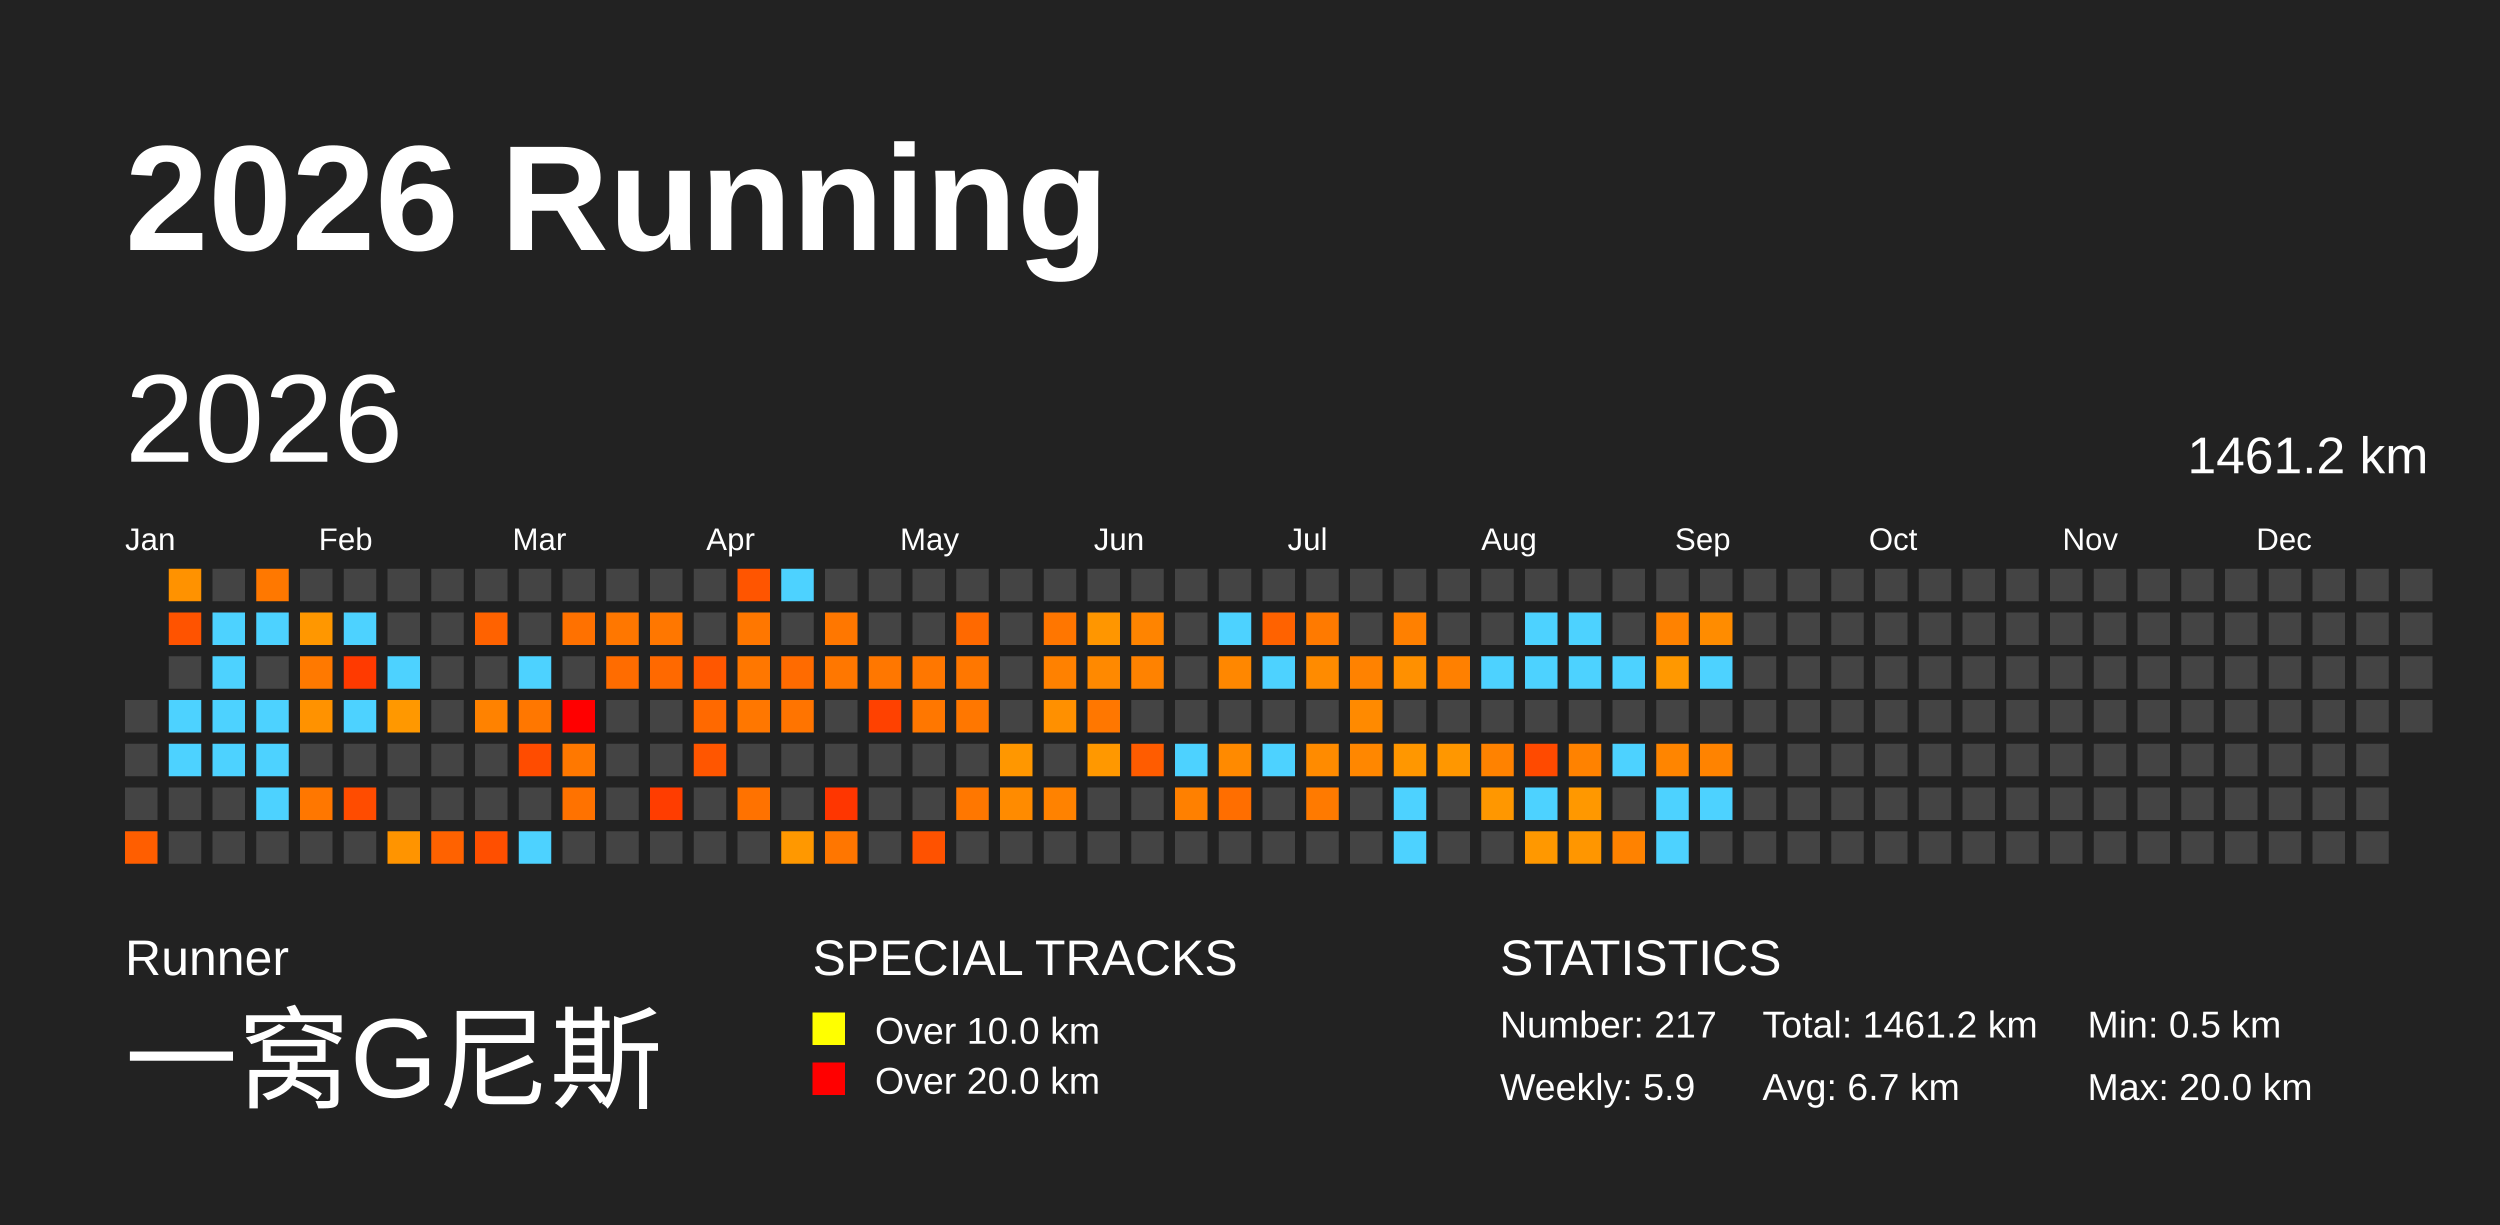
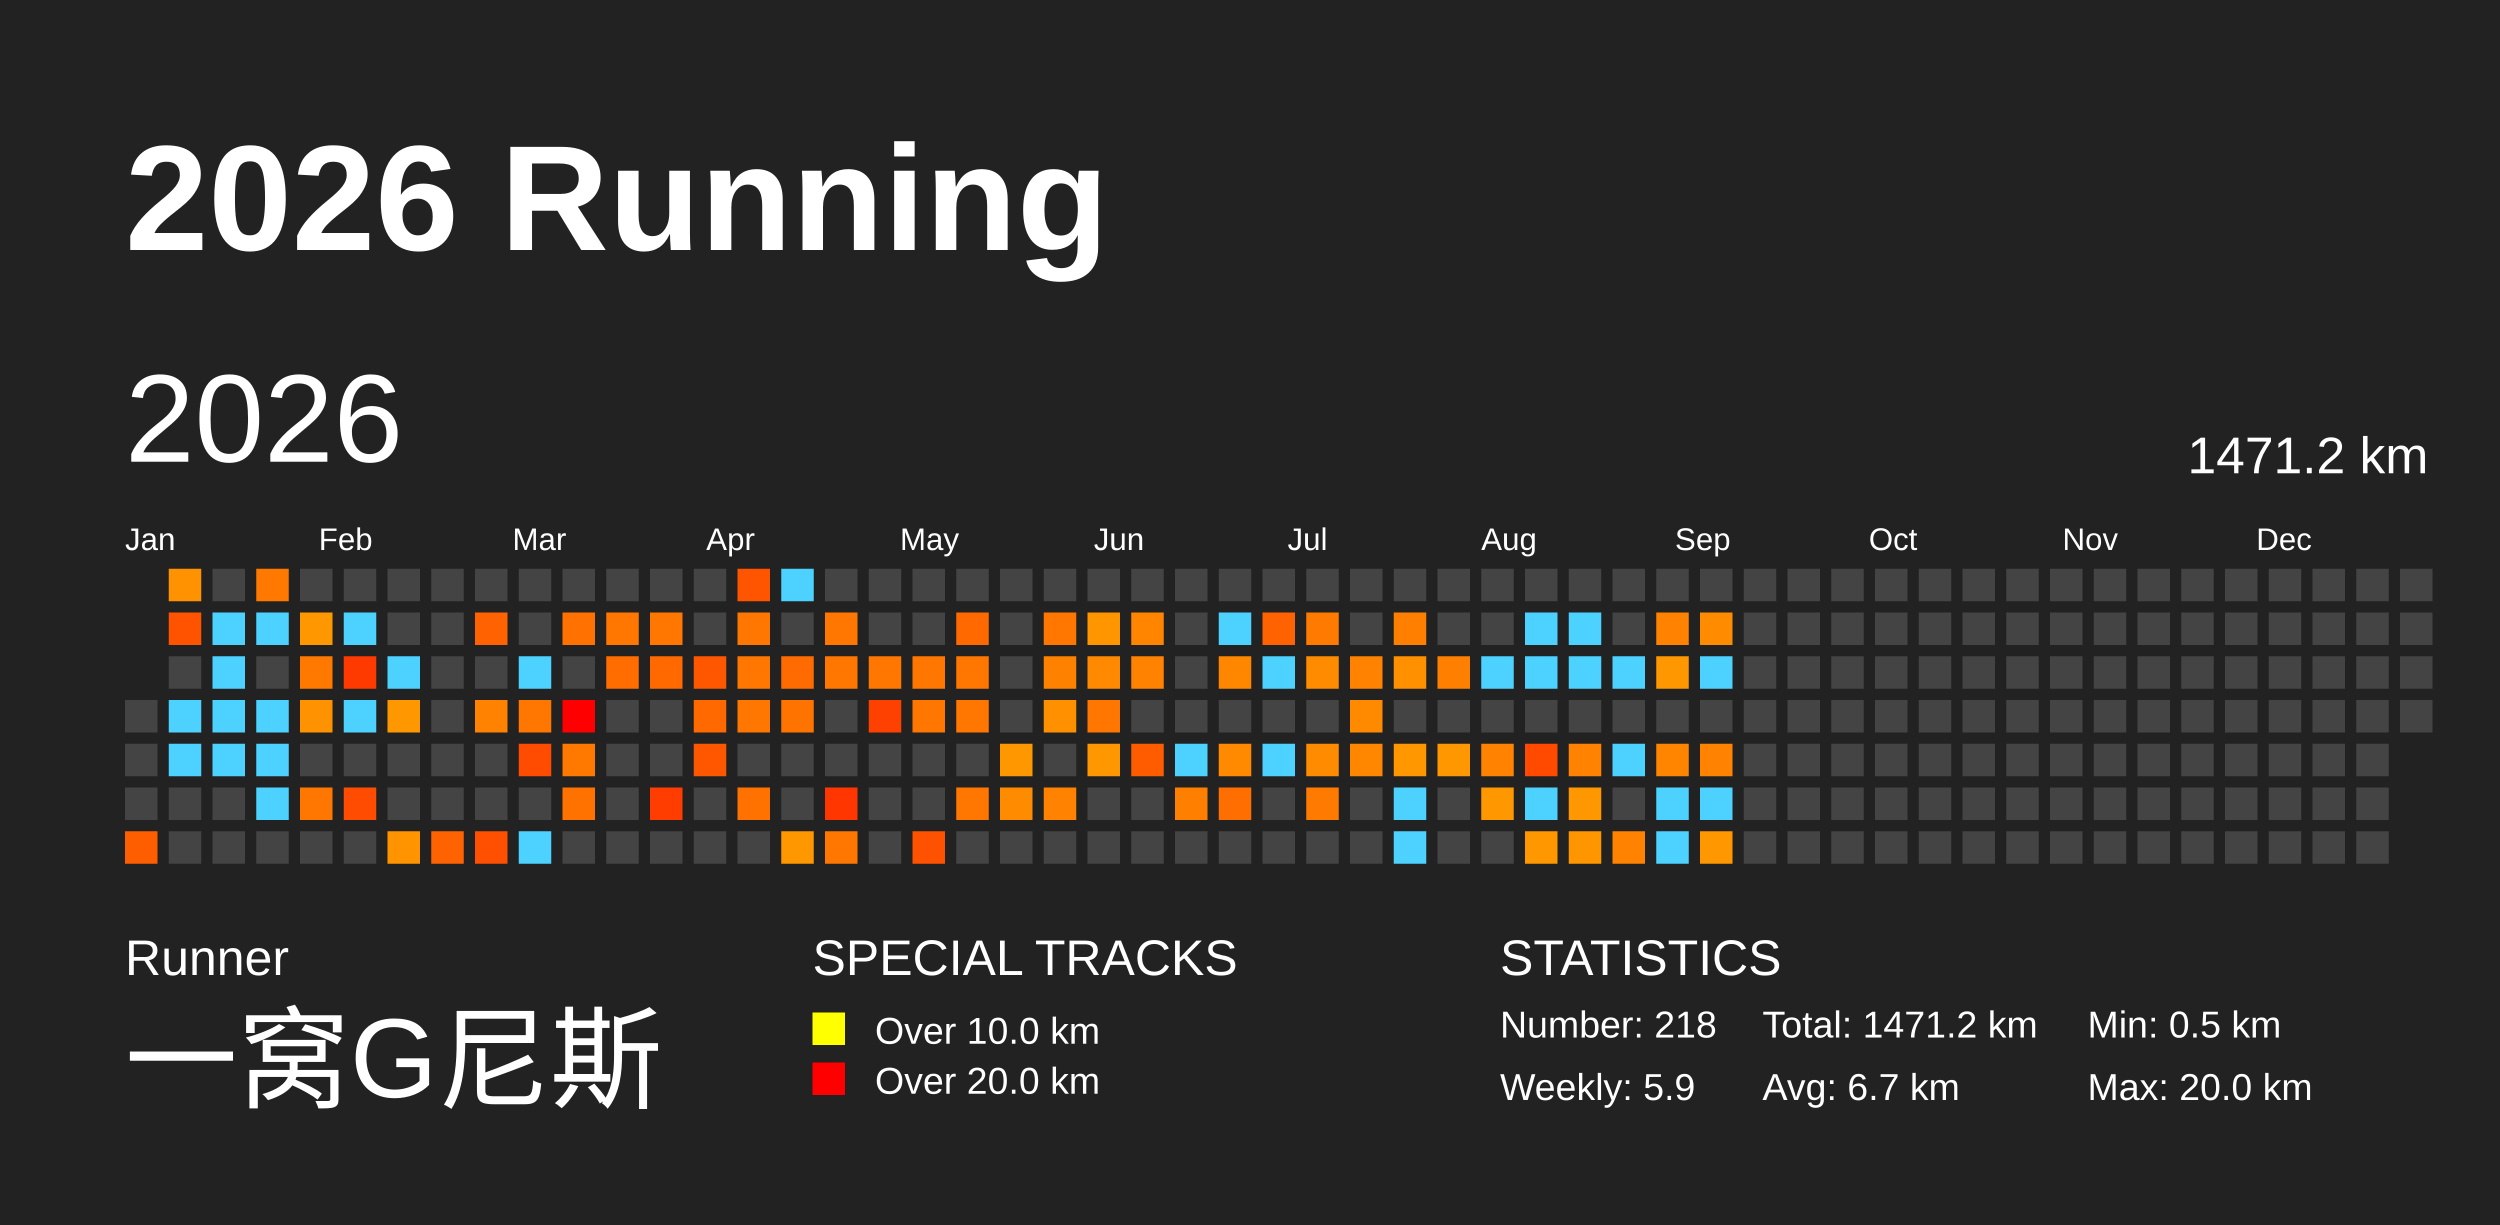
<svg xmlns="http://www.w3.org/2000/svg" baseProfile="full" height="98mm" version="1.1" viewBox="0,0,200,98" width="200mm">
  <defs />
  <rect fill="#222222" height="98" width="200" x="0" y="0" />
  <text fill="#FFFFFF" style="font-size:12px; font-family:Arial; font-weight:bold;" x="10" y="20">2026 Running</text>
  <text fill="#FFFFFF" style="font-size:4px; font-family:Arial" x="10" y="78">Runner</text>
  <text fill="#FFFFFF" style="font-size:9px; font-family:Arial" x="10" y="88">一窝G尼斯</text>
  <text fill="#FFFFFF" style="font-size:4px; font-family:Arial" x="65" y="78">SPECIAL TRACKS</text>
  <rect fill="yellow" height="2.6" width="2.6" x="65" y="81" />
  <text fill="#FFFFFF" style="font-size:3px; font-family:Arial" x="70" y="83.5">Over 10.0 km</text>
  <rect fill="red" height="2.6" width="2.6" x="65" y="85" />
  <text fill="#FFFFFF" style="font-size:3px; font-family:Arial" x="70" y="87.5">Over 20.0 km</text>
  <text fill="#FFFFFF" style="font-size:4px; font-family:Arial" x="120" y="78">STATISTICS</text>
-   <text fill="#FFFFFF" style="font-size:3px; font-family:Arial" x="120" y="83">Number: 217</text>
+   <text fill="#FFFFFF" style="font-size:3px; font-family:Arial" x="120" y="83">Number: 218</text>
  <text fill="#FFFFFF" style="font-size:3px; font-family:Arial" x="120" y="88">Weekly: 5.9</text>
-   <text fill="#FFFFFF" style="font-size:3px; font-family:Arial" x="141" y="83">Total: 1461.2 km</text>
+   <text fill="#FFFFFF" style="font-size:3px; font-family:Arial" x="141" y="83">Total: 1471.2 km</text>
  <text fill="#FFFFFF" style="font-size:3px; font-family:Arial" x="141" y="88">Avg: 6.7 km</text>
  <text fill="#FFFFFF" style="font-size:3px; font-family:Arial" x="167" y="83">Min: 0.5 km</text>
  <text fill="#FFFFFF" style="font-size:3px; font-family:Arial" x="167" y="88">Max: 20.0 km</text>
  <text dominant-baseline="hanging" fill="#FFFFFF" style="font-size:10.0px; font-family:Arial;" x="10" y="30">2026</text>
-   <text dominant-baseline="hanging" fill="#FFFFFF" style="font-size:4.125px; font-family:Arial;" x="175" y="35">1461.2 km</text>
+   <text dominant-baseline="hanging" fill="#FFFFFF" style="font-size:4.125px; font-family:Arial;" x="175" y="35">1471.2 km</text>
  <text fill="#FFFFFF" style="font-size:2.5px; font-family:Arial" x="10.0" y="44">Jan</text>
  <text fill="#FFFFFF" style="font-size:2.5px; font-family:Arial" x="25.5" y="44">Feb</text>
  <text fill="#FFFFFF" style="font-size:2.5px; font-family:Arial" x="41.0" y="44">Mar</text>
  <text fill="#FFFFFF" style="font-size:2.5px; font-family:Arial" x="56.5" y="44">Apr</text>
  <text fill="#FFFFFF" style="font-size:2.5px; font-family:Arial" x="72.0" y="44">May</text>
  <text fill="#FFFFFF" style="font-size:2.5px; font-family:Arial" x="87.5" y="44">Jun</text>
  <text fill="#FFFFFF" style="font-size:2.5px; font-family:Arial" x="103.0" y="44">Jul</text>
  <text fill="#FFFFFF" style="font-size:2.5px; font-family:Arial" x="118.5" y="44">Aug</text>
  <text fill="#FFFFFF" style="font-size:2.5px; font-family:Arial" x="134.0" y="44">Sep</text>
  <text fill="#FFFFFF" style="font-size:2.5px; font-family:Arial" x="149.5" y="44">Oct</text>
  <text fill="#FFFFFF" style="font-size:2.5px; font-family:Arial" x="165.0" y="44">Nov</text>
  <text fill="#FFFFFF" style="font-size:2.5px; font-family:Arial" x="180.5" y="44">Dec</text>
  <rect fill="#444444" height="2.6" width="2.6" x="10.0" y="56.0" />
  <rect fill="#444444" height="2.6" width="2.6" x="10.0" y="59.5" />
  <rect fill="#444444" height="2.6" width="2.6" x="10.0" y="63.0" />
  <rect fill="#ff5e00" height="2.6" width="2.6" x="10.0" y="66.5" />
  <rect fill="#ff9200" height="2.6" width="2.6" x="13.5" y="45.5" />
  <rect fill="#ff5300" height="2.6" width="2.6" x="13.5" y="49.0" />
  <rect fill="#444444" height="2.6" width="2.6" x="13.5" y="52.5" />
  <rect fill="#4dd2ff" height="2.6" width="2.6" x="13.5" y="56.0" />
  <rect fill="#4dd2ff" height="2.6" width="2.6" x="13.5" y="59.5" />
  <rect fill="#444444" height="2.6" width="2.6" x="13.5" y="63.0" />
  <rect fill="#444444" height="2.6" width="2.6" x="13.5" y="66.5" />
  <rect fill="#444444" height="2.6" width="2.6" x="17.0" y="45.5" />
  <rect fill="#4dd2ff" height="2.6" width="2.6" x="17.0" y="49.0" />
  <rect fill="#4dd2ff" height="2.6" width="2.6" x="17.0" y="52.5" />
  <rect fill="#4dd2ff" height="2.6" width="2.6" x="17.0" y="56.0" />
  <rect fill="#4dd2ff" height="2.6" width="2.6" x="17.0" y="59.5" />
  <rect fill="#444444" height="2.6" width="2.6" x="17.0" y="63.0" />
  <rect fill="#444444" height="2.6" width="2.6" x="17.0" y="66.5" />
  <rect fill="#ff7800" height="2.6" width="2.6" x="20.5" y="45.5" />
  <rect fill="#4dd2ff" height="2.6" width="2.6" x="20.5" y="49.0" />
  <rect fill="#444444" height="2.6" width="2.6" x="20.5" y="52.5" />
  <rect fill="#4dd2ff" height="2.6" width="2.6" x="20.5" y="56.0" />
  <rect fill="#4dd2ff" height="2.6" width="2.6" x="20.5" y="59.5" />
  <rect fill="#4dd2ff" height="2.6" width="2.6" x="20.5" y="63.0" />
  <rect fill="#444444" height="2.6" width="2.6" x="20.5" y="66.5" />
  <rect fill="#444444" height="2.6" width="2.6" x="24.0" y="45.5" />
  <rect fill="#ff9700" height="2.6" width="2.6" x="24.0" y="49.0" />
  <rect fill="#ff7900" height="2.6" width="2.6" x="24.0" y="52.5" />
  <rect fill="#ff9200" height="2.6" width="2.6" x="24.0" y="56.0" />
  <rect fill="#444444" height="2.6" width="2.6" x="24.0" y="59.5" />
  <rect fill="#ff7700" height="2.6" width="2.6" x="24.0" y="63.0" />
  <rect fill="#444444" height="2.6" width="2.6" x="24.0" y="66.5" />
  <rect fill="#444444" height="2.6" width="2.6" x="27.5" y="45.5" />
  <rect fill="#4dd2ff" height="2.6" width="2.6" x="27.5" y="49.0" />
  <rect fill="#ff3a00" height="2.6" width="2.6" x="27.5" y="52.5" />
  <rect fill="#4dd2ff" height="2.6" width="2.6" x="27.5" y="56.0" />
  <rect fill="#444444" height="2.6" width="2.6" x="27.5" y="59.5" />
  <rect fill="#ff4c00" height="2.6" width="2.6" x="27.5" y="63.0" />
  <rect fill="#444444" height="2.6" width="2.6" x="27.5" y="66.5" />
  <rect fill="#444444" height="2.6" width="2.6" x="31.0" y="45.5" />
  <rect fill="#444444" height="2.6" width="2.6" x="31.0" y="49.0" />
  <rect fill="#4dd2ff" height="2.6" width="2.6" x="31.0" y="52.5" />
  <rect fill="#ff9800" height="2.6" width="2.6" x="31.0" y="56.0" />
  <rect fill="#444444" height="2.6" width="2.6" x="31.0" y="59.5" />
  <rect fill="#444444" height="2.6" width="2.6" x="31.0" y="63.0" />
  <rect fill="#ff9400" height="2.6" width="2.6" x="31.0" y="66.5" />
  <rect fill="#444444" height="2.6" width="2.6" x="34.5" y="45.5" />
  <rect fill="#444444" height="2.6" width="2.6" x="34.5" y="49.0" />
  <rect fill="#444444" height="2.6" width="2.6" x="34.5" y="52.5" />
  <rect fill="#444444" height="2.6" width="2.6" x="34.5" y="56.0" />
  <rect fill="#444444" height="2.6" width="2.6" x="34.5" y="59.5" />
  <rect fill="#444444" height="2.6" width="2.6" x="34.5" y="63.0" />
  <rect fill="#ff6200" height="2.6" width="2.6" x="34.5" y="66.5" />
  <rect fill="#444444" height="2.6" width="2.6" x="38.0" y="45.5" />
  <rect fill="#ff6200" height="2.6" width="2.6" x="38.0" y="49.0" />
  <rect fill="#444444" height="2.6" width="2.6" x="38.0" y="52.5" />
  <rect fill="#ff8200" height="2.6" width="2.6" x="38.0" y="56.0" />
  <rect fill="#444444" height="2.6" width="2.6" x="38.0" y="59.5" />
  <rect fill="#444444" height="2.6" width="2.6" x="38.0" y="63.0" />
  <rect fill="#ff4f00" height="2.6" width="2.6" x="38.0" y="66.5" />
  <rect fill="#444444" height="2.6" width="2.6" x="41.5" y="45.5" />
  <rect fill="#444444" height="2.6" width="2.6" x="41.5" y="49.0" />
  <rect fill="#4dd2ff" height="2.6" width="2.6" x="41.5" y="52.5" />
  <rect fill="#ff7700" height="2.6" width="2.6" x="41.5" y="56.0" />
  <rect fill="#ff4c00" height="2.6" width="2.6" x="41.5" y="59.5" />
  <rect fill="#444444" height="2.6" width="2.6" x="41.5" y="63.0" />
  <rect fill="#4dd2ff" height="2.6" width="2.6" x="41.5" y="66.5" />
  <rect fill="#444444" height="2.6" width="2.6" x="45.0" y="45.5" />
  <rect fill="#ff7100" height="2.6" width="2.6" x="45.0" y="49.0" />
  <rect fill="#444444" height="2.6" width="2.6" x="45.0" y="52.5" />
  <rect fill="red" height="2.6" width="2.6" x="45.0" y="56.0" />
  <rect fill="#ff7800" height="2.6" width="2.6" x="45.0" y="59.5" />
  <rect fill="#ff7200" height="2.6" width="2.6" x="45.0" y="63.0" />
  <rect fill="#444444" height="2.6" width="2.6" x="45.0" y="66.5" />
  <rect fill="#444444" height="2.6" width="2.6" x="48.5" y="45.5" />
  <rect fill="#ff7700" height="2.6" width="2.6" x="48.5" y="49.0" />
  <rect fill="#ff6c00" height="2.6" width="2.6" x="48.5" y="52.5" />
  <rect fill="#444444" height="2.6" width="2.6" x="48.5" y="56.0" />
  <rect fill="#444444" height="2.6" width="2.6" x="48.5" y="59.5" />
  <rect fill="#444444" height="2.6" width="2.6" x="48.5" y="63.0" />
  <rect fill="#444444" height="2.6" width="2.6" x="48.5" y="66.5" />
  <rect fill="#444444" height="2.6" width="2.6" x="52.0" y="45.5" />
  <rect fill="#ff7700" height="2.6" width="2.6" x="52.0" y="49.0" />
  <rect fill="#ff6900" height="2.6" width="2.6" x="52.0" y="52.5" />
  <rect fill="#444444" height="2.6" width="2.6" x="52.0" y="56.0" />
  <rect fill="#444444" height="2.6" width="2.6" x="52.0" y="59.5" />
  <rect fill="#ff3d00" height="2.6" width="2.6" x="52.0" y="63.0" />
  <rect fill="#444444" height="2.6" width="2.6" x="52.0" y="66.5" />
  <rect fill="#444444" height="2.6" width="2.6" x="55.5" y="45.5" />
  <rect fill="#444444" height="2.6" width="2.6" x="55.5" y="49.0" />
  <rect fill="#ff5700" height="2.6" width="2.6" x="55.5" y="52.5" />
  <rect fill="#ff6900" height="2.6" width="2.6" x="55.5" y="56.0" />
  <rect fill="#ff5600" height="2.6" width="2.6" x="55.5" y="59.5" />
  <rect fill="#444444" height="2.6" width="2.6" x="55.5" y="63.0" />
  <rect fill="#444444" height="2.6" width="2.6" x="55.5" y="66.5" />
  <rect fill="#ff5500" height="2.6" width="2.6" x="59.0" y="45.5" />
  <rect fill="#ff7700" height="2.6" width="2.6" x="59.0" y="49.0" />
  <rect fill="#ff7700" height="2.6" width="2.6" x="59.0" y="52.5" />
  <rect fill="#ff7700" height="2.6" width="2.6" x="59.0" y="56.0" />
  <rect fill="#444444" height="2.6" width="2.6" x="59.0" y="59.5" />
  <rect fill="#ff7200" height="2.6" width="2.6" x="59.0" y="63.0" />
  <rect fill="#444444" height="2.6" width="2.6" x="59.0" y="66.5" />
  <rect fill="#4dd2ff" height="2.6" width="2.6" x="62.5" y="45.5" />
  <rect fill="#444444" height="2.6" width="2.6" x="62.5" y="49.0" />
  <rect fill="#ff6b00" height="2.6" width="2.6" x="62.5" y="52.5" />
  <rect fill="#ff7400" height="2.6" width="2.6" x="62.5" y="56.0" />
  <rect fill="#444444" height="2.6" width="2.6" x="62.5" y="59.5" />
  <rect fill="#444444" height="2.6" width="2.6" x="62.5" y="63.0" />
  <rect fill="#ff9800" height="2.6" width="2.6" x="62.5" y="66.5" />
  <rect fill="#444444" height="2.6" width="2.6" x="66.0" y="45.5" />
  <rect fill="#ff7700" height="2.6" width="2.6" x="66.0" y="49.0" />
  <rect fill="#ff7700" height="2.6" width="2.6" x="66.0" y="52.5" />
  <rect fill="#444444" height="2.6" width="2.6" x="66.0" y="56.0" />
  <rect fill="#444444" height="2.6" width="2.6" x="66.0" y="59.5" />
  <rect fill="#ff3600" height="2.6" width="2.6" x="66.0" y="63.0" />
  <rect fill="#ff7600" height="2.6" width="2.6" x="66.0" y="66.5" />
  <rect fill="#444444" height="2.6" width="2.6" x="69.5" y="45.5" />
  <rect fill="#444444" height="2.6" width="2.6" x="69.5" y="49.0" />
  <rect fill="#ff7700" height="2.6" width="2.6" x="69.5" y="52.5" />
  <rect fill="#ff4100" height="2.6" width="2.6" x="69.5" y="56.0" />
  <rect fill="#444444" height="2.6" width="2.6" x="69.5" y="59.5" />
  <rect fill="#444444" height="2.6" width="2.6" x="69.5" y="63.0" />
  <rect fill="#444444" height="2.6" width="2.6" x="69.5" y="66.5" />
  <rect fill="#444444" height="2.6" width="2.6" x="73.0" y="45.5" />
  <rect fill="#444444" height="2.6" width="2.6" x="73.0" y="49.0" />
  <rect fill="#ff7700" height="2.6" width="2.6" x="73.0" y="52.5" />
  <rect fill="#ff7700" height="2.6" width="2.6" x="73.0" y="56.0" />
  <rect fill="#444444" height="2.6" width="2.6" x="73.0" y="59.5" />
  <rect fill="#444444" height="2.6" width="2.6" x="73.0" y="63.0" />
  <rect fill="#ff5200" height="2.6" width="2.6" x="73.0" y="66.5" />
  <rect fill="#444444" height="2.6" width="2.6" x="76.5" y="45.5" />
  <rect fill="#ff6900" height="2.6" width="2.6" x="76.5" y="49.0" />
  <rect fill="#ff7700" height="2.6" width="2.6" x="76.5" y="52.5" />
  <rect fill="#ff7700" height="2.6" width="2.6" x="76.5" y="56.0" />
  <rect fill="#444444" height="2.6" width="2.6" x="76.5" y="59.5" />
  <rect fill="#ff7700" height="2.6" width="2.6" x="76.5" y="63.0" />
  <rect fill="#444444" height="2.6" width="2.6" x="76.5" y="66.5" />
  <rect fill="#444444" height="2.6" width="2.6" x="80.0" y="45.5" />
  <rect fill="#444444" height="2.6" width="2.6" x="80.0" y="49.0" />
  <rect fill="#444444" height="2.6" width="2.6" x="80.0" y="52.5" />
  <rect fill="#444444" height="2.6" width="2.6" x="80.0" y="56.0" />
  <rect fill="#ff9700" height="2.6" width="2.6" x="80.0" y="59.5" />
  <rect fill="#ff8b00" height="2.6" width="2.6" x="80.0" y="63.0" />
  <rect fill="#444444" height="2.6" width="2.6" x="80.0" y="66.5" />
  <rect fill="#444444" height="2.6" width="2.6" x="83.5" y="45.5" />
  <rect fill="#ff7600" height="2.6" width="2.6" x="83.5" y="49.0" />
  <rect fill="#ff8100" height="2.6" width="2.6" x="83.5" y="52.5" />
  <rect fill="#ff9000" height="2.6" width="2.6" x="83.5" y="56.0" />
  <rect fill="#444444" height="2.6" width="2.6" x="83.5" y="59.5" />
  <rect fill="#ff8200" height="2.6" width="2.6" x="83.5" y="63.0" />
  <rect fill="#444444" height="2.6" width="2.6" x="83.5" y="66.5" />
  <rect fill="#444444" height="2.6" width="2.6" x="87.0" y="45.5" />
  <rect fill="#ff9600" height="2.6" width="2.6" x="87.0" y="49.0" />
  <rect fill="#ff8900" height="2.6" width="2.6" x="87.0" y="52.5" />
  <rect fill="#ff7700" height="2.6" width="2.6" x="87.0" y="56.0" />
  <rect fill="#ff9800" height="2.6" width="2.6" x="87.0" y="59.5" />
  <rect fill="#444444" height="2.6" width="2.6" x="87.0" y="63.0" />
  <rect fill="#444444" height="2.6" width="2.6" x="87.0" y="66.5" />
  <rect fill="#444444" height="2.6" width="2.6" x="90.5" y="45.5" />
  <rect fill="#ff8400" height="2.6" width="2.6" x="90.5" y="49.0" />
  <rect fill="#ff8200" height="2.6" width="2.6" x="90.5" y="52.5" />
  <rect fill="#444444" height="2.6" width="2.6" x="90.5" y="56.0" />
  <rect fill="#ff5c00" height="2.6" width="2.6" x="90.5" y="59.5" />
  <rect fill="#444444" height="2.6" width="2.6" x="90.5" y="63.0" />
  <rect fill="#444444" height="2.6" width="2.6" x="90.5" y="66.5" />
  <rect fill="#444444" height="2.6" width="2.6" x="94.0" y="45.5" />
  <rect fill="#444444" height="2.6" width="2.6" x="94.0" y="49.0" />
  <rect fill="#444444" height="2.6" width="2.6" x="94.0" y="52.5" />
  <rect fill="#444444" height="2.6" width="2.6" x="94.0" y="56.0" />
  <rect fill="#4dd2ff" height="2.6" width="2.6" x="94.0" y="59.5" />
  <rect fill="#ff8000" height="2.6" width="2.6" x="94.0" y="63.0" />
  <rect fill="#444444" height="2.6" width="2.6" x="94.0" y="66.5" />
  <rect fill="#444444" height="2.6" width="2.6" x="97.5" y="45.5" />
  <rect fill="#4dd2ff" height="2.6" width="2.6" x="97.5" y="49.0" />
  <rect fill="#ff8700" height="2.6" width="2.6" x="97.5" y="52.5" />
  <rect fill="#444444" height="2.6" width="2.6" x="97.5" y="56.0" />
  <rect fill="#ff8a00" height="2.6" width="2.6" x="97.5" y="59.5" />
  <rect fill="#ff6e00" height="2.6" width="2.6" x="97.5" y="63.0" />
  <rect fill="#444444" height="2.6" width="2.6" x="97.5" y="66.5" />
  <rect fill="#444444" height="2.6" width="2.6" x="101.0" y="45.5" />
  <rect fill="#ff6200" height="2.6" width="2.6" x="101.0" y="49.0" />
  <rect fill="#4dd2ff" height="2.6" width="2.6" x="101.0" y="52.5" />
  <rect fill="#444444" height="2.6" width="2.6" x="101.0" y="56.0" />
  <rect fill="#4dd2ff" height="2.6" width="2.6" x="101.0" y="59.5" />
  <rect fill="#444444" height="2.6" width="2.6" x="101.0" y="63.0" />
  <rect fill="#444444" height="2.6" width="2.6" x="101.0" y="66.5" />
  <rect fill="#444444" height="2.6" width="2.6" x="104.5" y="45.5" />
  <rect fill="#ff7a00" height="2.6" width="2.6" x="104.5" y="49.0" />
  <rect fill="#ff8b00" height="2.6" width="2.6" x="104.5" y="52.5" />
  <rect fill="#444444" height="2.6" width="2.6" x="104.5" y="56.0" />
  <rect fill="#ff8b00" height="2.6" width="2.6" x="104.5" y="59.5" />
  <rect fill="#ff7a00" height="2.6" width="2.6" x="104.5" y="63.0" />
  <rect fill="#444444" height="2.6" width="2.6" x="104.5" y="66.5" />
  <rect fill="#444444" height="2.6" width="2.6" x="108.0" y="45.5" />
  <rect fill="#444444" height="2.6" width="2.6" x="108.0" y="49.0" />
  <rect fill="#ff8200" height="2.6" width="2.6" x="108.0" y="52.5" />
  <rect fill="#ff8a00" height="2.6" width="2.6" x="108.0" y="56.0" />
  <rect fill="#ff8700" height="2.6" width="2.6" x="108.0" y="59.5" />
  <rect fill="#444444" height="2.6" width="2.6" x="108.0" y="63.0" />
  <rect fill="#444444" height="2.6" width="2.6" x="108.0" y="66.5" />
  <rect fill="#444444" height="2.6" width="2.6" x="111.5" y="45.5" />
  <rect fill="#ff8000" height="2.6" width="2.6" x="111.5" y="49.0" />
  <rect fill="#ff9000" height="2.6" width="2.6" x="111.5" y="52.5" />
  <rect fill="#444444" height="2.6" width="2.6" x="111.5" y="56.0" />
  <rect fill="#ff9700" height="2.6" width="2.6" x="111.5" y="59.5" />
  <rect fill="#4dd2ff" height="2.6" width="2.6" x="111.5" y="63.0" />
  <rect fill="#4dd2ff" height="2.6" width="2.6" x="111.5" y="66.5" />
  <rect fill="#444444" height="2.6" width="2.6" x="115.0" y="45.5" />
  <rect fill="#444444" height="2.6" width="2.6" x="115.0" y="49.0" />
  <rect fill="#ff8000" height="2.6" width="2.6" x="115.0" y="52.5" />
  <rect fill="#444444" height="2.6" width="2.6" x="115.0" y="56.0" />
  <rect fill="#ff9700" height="2.6" width="2.6" x="115.0" y="59.5" />
  <rect fill="#444444" height="2.6" width="2.6" x="115.0" y="63.0" />
  <rect fill="#444444" height="2.6" width="2.6" x="115.0" y="66.5" />
  <rect fill="#444444" height="2.6" width="2.6" x="118.5" y="45.5" />
  <rect fill="#444444" height="2.6" width="2.6" x="118.5" y="49.0" />
  <rect fill="#4dd2ff" height="2.6" width="2.6" x="118.5" y="52.5" />
  <rect fill="#444444" height="2.6" width="2.6" x="118.5" y="56.0" />
  <rect fill="#ff8200" height="2.6" width="2.6" x="118.5" y="59.5" />
  <rect fill="#ff9700" height="2.6" width="2.6" x="118.5" y="63.0" />
  <rect fill="#444444" height="2.6" width="2.6" x="118.5" y="66.5" />
  <rect fill="#444444" height="2.6" width="2.6" x="122.0" y="45.5" />
  <rect fill="#4dd2ff" height="2.6" width="2.6" x="122.0" y="49.0" />
  <rect fill="#4dd2ff" height="2.6" width="2.6" x="122.0" y="52.5" />
  <rect fill="#444444" height="2.6" width="2.6" x="122.0" y="56.0" />
  <rect fill="#ff4a00" height="2.6" width="2.6" x="122.0" y="59.5" />
  <rect fill="#4dd2ff" height="2.6" width="2.6" x="122.0" y="63.0" />
  <rect fill="#ff9800" height="2.6" width="2.6" x="122.0" y="66.5" />
  <rect fill="#444444" height="2.6" width="2.6" x="125.5" y="45.5" />
  <rect fill="#4dd2ff" height="2.6" width="2.6" x="125.5" y="49.0" />
  <rect fill="#4dd2ff" height="2.6" width="2.6" x="125.5" y="52.5" />
  <rect fill="#444444" height="2.6" width="2.6" x="125.5" y="56.0" />
  <rect fill="#ff8200" height="2.6" width="2.6" x="125.5" y="59.5" />
  <rect fill="#ff9800" height="2.6" width="2.6" x="125.5" y="63.0" />
  <rect fill="#ff9600" height="2.6" width="2.6" x="125.5" y="66.5" />
  <rect fill="#444444" height="2.6" width="2.6" x="129.0" y="45.5" />
  <rect fill="#444444" height="2.6" width="2.6" x="129.0" y="49.0" />
  <rect fill="#4dd2ff" height="2.6" width="2.6" x="129.0" y="52.5" />
  <rect fill="#444444" height="2.6" width="2.6" x="129.0" y="56.0" />
  <rect fill="#4dd2ff" height="2.6" width="2.6" x="129.0" y="59.5" />
  <rect fill="#444444" height="2.6" width="2.6" x="129.0" y="63.0" />
  <rect fill="#ff8200" height="2.6" width="2.6" x="129.0" y="66.5" />
  <rect fill="#444444" height="2.6" width="2.6" x="132.5" y="45.5" />
  <rect fill="#ff8200" height="2.6" width="2.6" x="132.5" y="49.0" />
  <rect fill="#ff9800" height="2.6" width="2.6" x="132.5" y="52.5" />
  <rect fill="#444444" height="2.6" width="2.6" x="132.5" y="56.0" />
  <rect fill="#ff8500" height="2.6" width="2.6" x="132.5" y="59.5" />
  <rect fill="#4dd2ff" height="2.6" width="2.6" x="132.5" y="63.0" />
  <rect fill="#4dd2ff" height="2.6" width="2.6" x="132.5" y="66.5" />
  <rect fill="#444444" height="2.6" width="2.6" x="136.0" y="45.5" />
  <rect fill="#ff8c00" height="2.6" width="2.6" x="136.0" y="49.0" />
  <rect fill="#4dd2ff" height="2.6" width="2.6" x="136.0" y="52.5" />
  <rect fill="#444444" height="2.6" width="2.6" x="136.0" y="56.0" />
  <rect fill="#ff8300" height="2.6" width="2.6" x="136.0" y="59.5" />
  <rect fill="#4dd2ff" height="2.6" width="2.6" x="136.0" y="63.0" />
-   <rect fill="#444444" height="2.6" width="2.6" x="136.0" y="66.5" />
+   <rect fill="#ff9800" height="2.6" width="2.6" x="136.0" y="66.5" />
  <rect fill="#444444" height="2.6" width="2.6" x="139.5" y="45.5" />
  <rect fill="#444444" height="2.6" width="2.6" x="139.5" y="49.0" />
  <rect fill="#444444" height="2.6" width="2.6" x="139.5" y="52.5" />
  <rect fill="#444444" height="2.6" width="2.6" x="139.5" y="56.0" />
  <rect fill="#444444" height="2.6" width="2.6" x="139.5" y="59.5" />
  <rect fill="#444444" height="2.6" width="2.6" x="139.5" y="63.0" />
  <rect fill="#444444" height="2.6" width="2.6" x="139.5" y="66.5" />
  <rect fill="#444444" height="2.6" width="2.6" x="143.0" y="45.5" />
  <rect fill="#444444" height="2.6" width="2.6" x="143.0" y="49.0" />
  <rect fill="#444444" height="2.6" width="2.6" x="143.0" y="52.5" />
  <rect fill="#444444" height="2.6" width="2.6" x="143.0" y="56.0" />
  <rect fill="#444444" height="2.6" width="2.6" x="143.0" y="59.5" />
  <rect fill="#444444" height="2.6" width="2.6" x="143.0" y="63.0" />
  <rect fill="#444444" height="2.6" width="2.6" x="143.0" y="66.5" />
  <rect fill="#444444" height="2.6" width="2.6" x="146.5" y="45.5" />
  <rect fill="#444444" height="2.6" width="2.6" x="146.5" y="49.0" />
  <rect fill="#444444" height="2.6" width="2.6" x="146.5" y="52.5" />
  <rect fill="#444444" height="2.6" width="2.6" x="146.5" y="56.0" />
  <rect fill="#444444" height="2.6" width="2.6" x="146.5" y="59.5" />
  <rect fill="#444444" height="2.6" width="2.6" x="146.5" y="63.0" />
  <rect fill="#444444" height="2.6" width="2.6" x="146.5" y="66.5" />
  <rect fill="#444444" height="2.6" width="2.6" x="150.0" y="45.5" />
  <rect fill="#444444" height="2.6" width="2.6" x="150.0" y="49.0" />
  <rect fill="#444444" height="2.6" width="2.6" x="150.0" y="52.5" />
  <rect fill="#444444" height="2.6" width="2.6" x="150.0" y="56.0" />
  <rect fill="#444444" height="2.6" width="2.6" x="150.0" y="59.5" />
  <rect fill="#444444" height="2.6" width="2.6" x="150.0" y="63.0" />
  <rect fill="#444444" height="2.6" width="2.6" x="150.0" y="66.5" />
  <rect fill="#444444" height="2.6" width="2.6" x="153.5" y="45.5" />
  <rect fill="#444444" height="2.6" width="2.6" x="153.5" y="49.0" />
  <rect fill="#444444" height="2.6" width="2.6" x="153.5" y="52.5" />
  <rect fill="#444444" height="2.6" width="2.6" x="153.5" y="56.0" />
  <rect fill="#444444" height="2.6" width="2.6" x="153.5" y="59.5" />
  <rect fill="#444444" height="2.6" width="2.6" x="153.5" y="63.0" />
  <rect fill="#444444" height="2.6" width="2.6" x="153.5" y="66.5" />
  <rect fill="#444444" height="2.6" width="2.6" x="157.0" y="45.5" />
  <rect fill="#444444" height="2.6" width="2.6" x="157.0" y="49.0" />
  <rect fill="#444444" height="2.6" width="2.6" x="157.0" y="52.5" />
  <rect fill="#444444" height="2.6" width="2.6" x="157.0" y="56.0" />
  <rect fill="#444444" height="2.6" width="2.6" x="157.0" y="59.5" />
  <rect fill="#444444" height="2.6" width="2.6" x="157.0" y="63.0" />
  <rect fill="#444444" height="2.6" width="2.6" x="157.0" y="66.5" />
  <rect fill="#444444" height="2.6" width="2.6" x="160.5" y="45.5" />
  <rect fill="#444444" height="2.6" width="2.6" x="160.5" y="49.0" />
  <rect fill="#444444" height="2.6" width="2.6" x="160.5" y="52.5" />
  <rect fill="#444444" height="2.6" width="2.6" x="160.5" y="56.0" />
  <rect fill="#444444" height="2.6" width="2.6" x="160.5" y="59.5" />
  <rect fill="#444444" height="2.6" width="2.6" x="160.5" y="63.0" />
  <rect fill="#444444" height="2.6" width="2.6" x="160.5" y="66.5" />
  <rect fill="#444444" height="2.6" width="2.6" x="164.0" y="45.5" />
  <rect fill="#444444" height="2.6" width="2.6" x="164.0" y="49.0" />
  <rect fill="#444444" height="2.6" width="2.6" x="164.0" y="52.5" />
  <rect fill="#444444" height="2.6" width="2.6" x="164.0" y="56.0" />
  <rect fill="#444444" height="2.6" width="2.6" x="164.0" y="59.5" />
  <rect fill="#444444" height="2.6" width="2.6" x="164.0" y="63.0" />
  <rect fill="#444444" height="2.6" width="2.6" x="164.0" y="66.5" />
  <rect fill="#444444" height="2.6" width="2.6" x="167.5" y="45.5" />
  <rect fill="#444444" height="2.6" width="2.6" x="167.5" y="49.0" />
  <rect fill="#444444" height="2.6" width="2.6" x="167.5" y="52.5" />
  <rect fill="#444444" height="2.6" width="2.6" x="167.5" y="56.0" />
  <rect fill="#444444" height="2.6" width="2.6" x="167.5" y="59.5" />
  <rect fill="#444444" height="2.6" width="2.6" x="167.5" y="63.0" />
  <rect fill="#444444" height="2.6" width="2.6" x="167.5" y="66.5" />
  <rect fill="#444444" height="2.6" width="2.6" x="171.0" y="45.5" />
  <rect fill="#444444" height="2.6" width="2.6" x="171.0" y="49.0" />
  <rect fill="#444444" height="2.6" width="2.6" x="171.0" y="52.5" />
  <rect fill="#444444" height="2.6" width="2.6" x="171.0" y="56.0" />
  <rect fill="#444444" height="2.6" width="2.6" x="171.0" y="59.5" />
  <rect fill="#444444" height="2.6" width="2.6" x="171.0" y="63.0" />
  <rect fill="#444444" height="2.6" width="2.6" x="171.0" y="66.5" />
  <rect fill="#444444" height="2.6" width="2.6" x="174.5" y="45.5" />
  <rect fill="#444444" height="2.6" width="2.6" x="174.5" y="49.0" />
  <rect fill="#444444" height="2.6" width="2.6" x="174.5" y="52.5" />
  <rect fill="#444444" height="2.6" width="2.6" x="174.5" y="56.0" />
  <rect fill="#444444" height="2.6" width="2.6" x="174.5" y="59.5" />
  <rect fill="#444444" height="2.6" width="2.6" x="174.5" y="63.0" />
  <rect fill="#444444" height="2.6" width="2.6" x="174.5" y="66.5" />
  <rect fill="#444444" height="2.6" width="2.6" x="178.0" y="45.5" />
  <rect fill="#444444" height="2.6" width="2.6" x="178.0" y="49.0" />
  <rect fill="#444444" height="2.6" width="2.6" x="178.0" y="52.5" />
  <rect fill="#444444" height="2.6" width="2.6" x="178.0" y="56.0" />
  <rect fill="#444444" height="2.6" width="2.6" x="178.0" y="59.5" />
  <rect fill="#444444" height="2.6" width="2.6" x="178.0" y="63.0" />
  <rect fill="#444444" height="2.6" width="2.6" x="178.0" y="66.5" />
  <rect fill="#444444" height="2.6" width="2.6" x="181.5" y="45.5" />
  <rect fill="#444444" height="2.6" width="2.6" x="181.5" y="49.0" />
  <rect fill="#444444" height="2.6" width="2.6" x="181.5" y="52.5" />
  <rect fill="#444444" height="2.6" width="2.6" x="181.5" y="56.0" />
  <rect fill="#444444" height="2.6" width="2.6" x="181.5" y="59.5" />
  <rect fill="#444444" height="2.6" width="2.6" x="181.5" y="63.0" />
  <rect fill="#444444" height="2.6" width="2.6" x="181.5" y="66.5" />
  <rect fill="#444444" height="2.6" width="2.6" x="185.0" y="45.5" />
  <rect fill="#444444" height="2.6" width="2.6" x="185.0" y="49.0" />
  <rect fill="#444444" height="2.6" width="2.6" x="185.0" y="52.5" />
  <rect fill="#444444" height="2.6" width="2.6" x="185.0" y="56.0" />
  <rect fill="#444444" height="2.6" width="2.6" x="185.0" y="59.5" />
  <rect fill="#444444" height="2.6" width="2.6" x="185.0" y="63.0" />
  <rect fill="#444444" height="2.6" width="2.6" x="185.0" y="66.5" />
  <rect fill="#444444" height="2.6" width="2.6" x="188.5" y="45.5" />
  <rect fill="#444444" height="2.6" width="2.6" x="188.5" y="49.0" />
  <rect fill="#444444" height="2.6" width="2.6" x="188.5" y="52.5" />
  <rect fill="#444444" height="2.6" width="2.6" x="188.5" y="56.0" />
  <rect fill="#444444" height="2.6" width="2.6" x="188.5" y="59.5" />
  <rect fill="#444444" height="2.6" width="2.6" x="188.5" y="63.0" />
  <rect fill="#444444" height="2.6" width="2.6" x="188.5" y="66.5" />
  <rect fill="#444444" height="2.6" width="2.6" x="192.0" y="45.5" />
  <rect fill="#444444" height="2.6" width="2.6" x="192.0" y="49.0" />
  <rect fill="#444444" height="2.6" width="2.6" x="192.0" y="52.5" />
  <rect fill="#444444" height="2.6" width="2.6" x="192.0" y="56.0" />
</svg>
